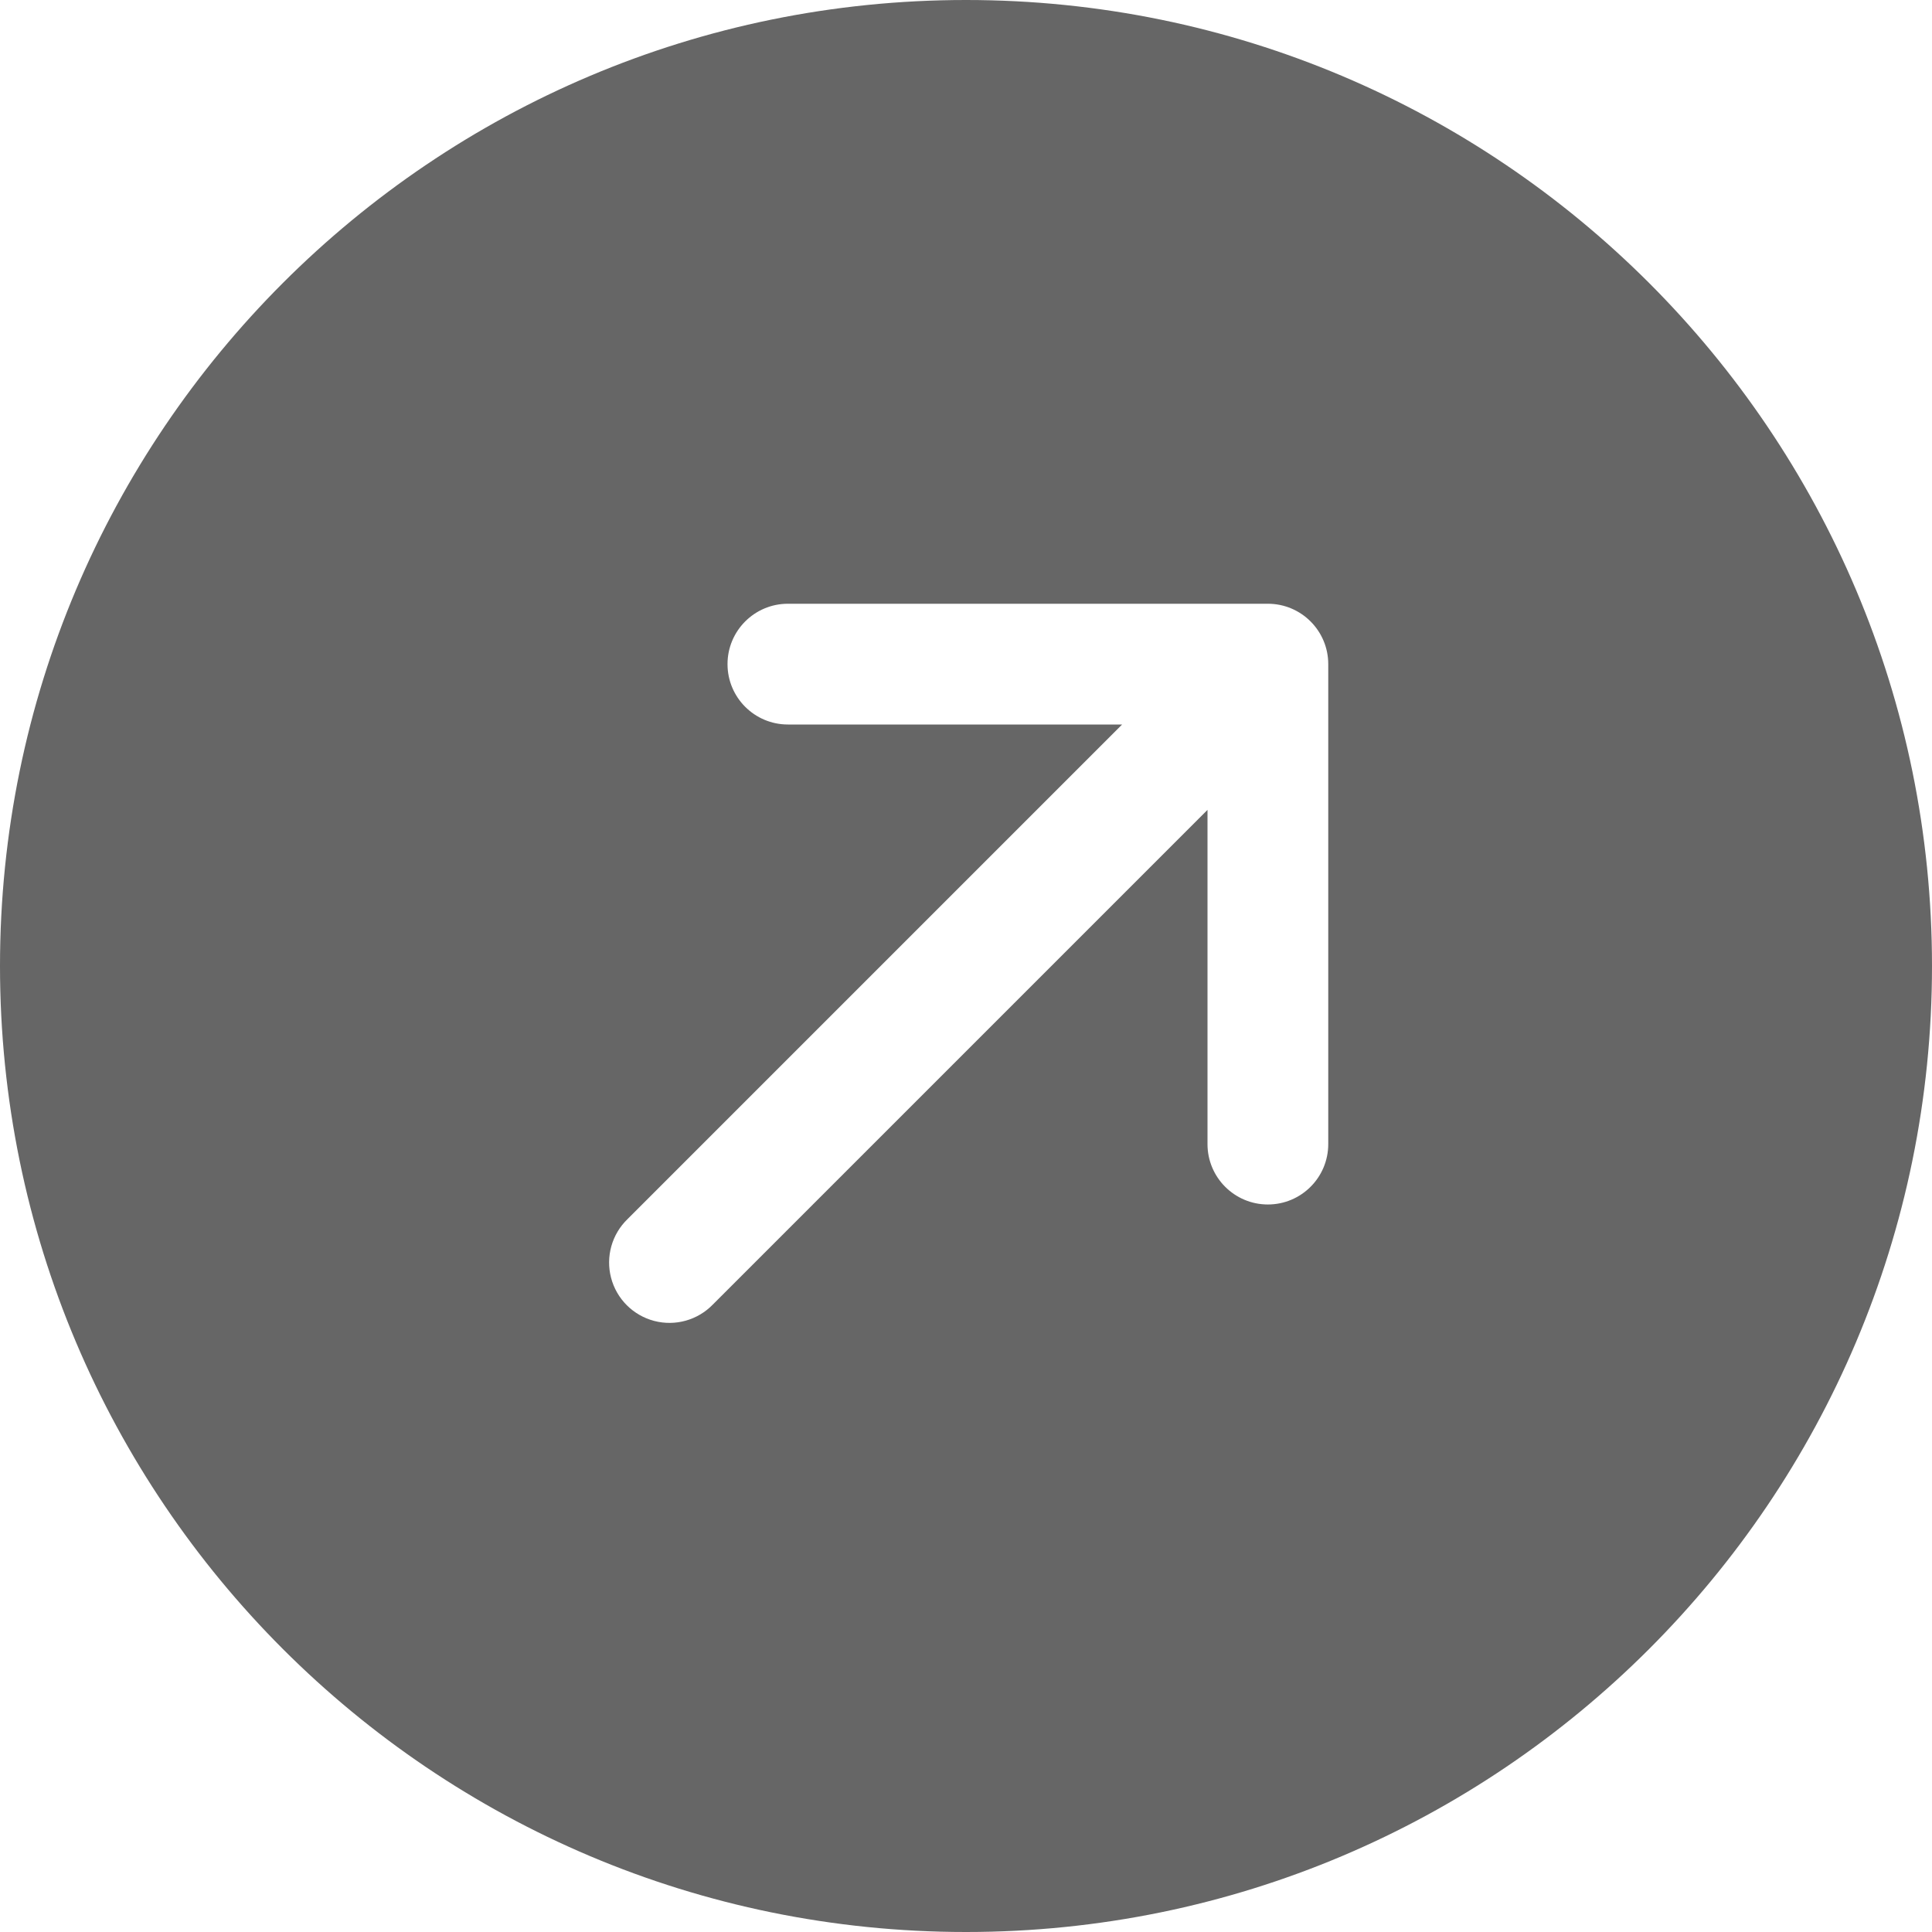
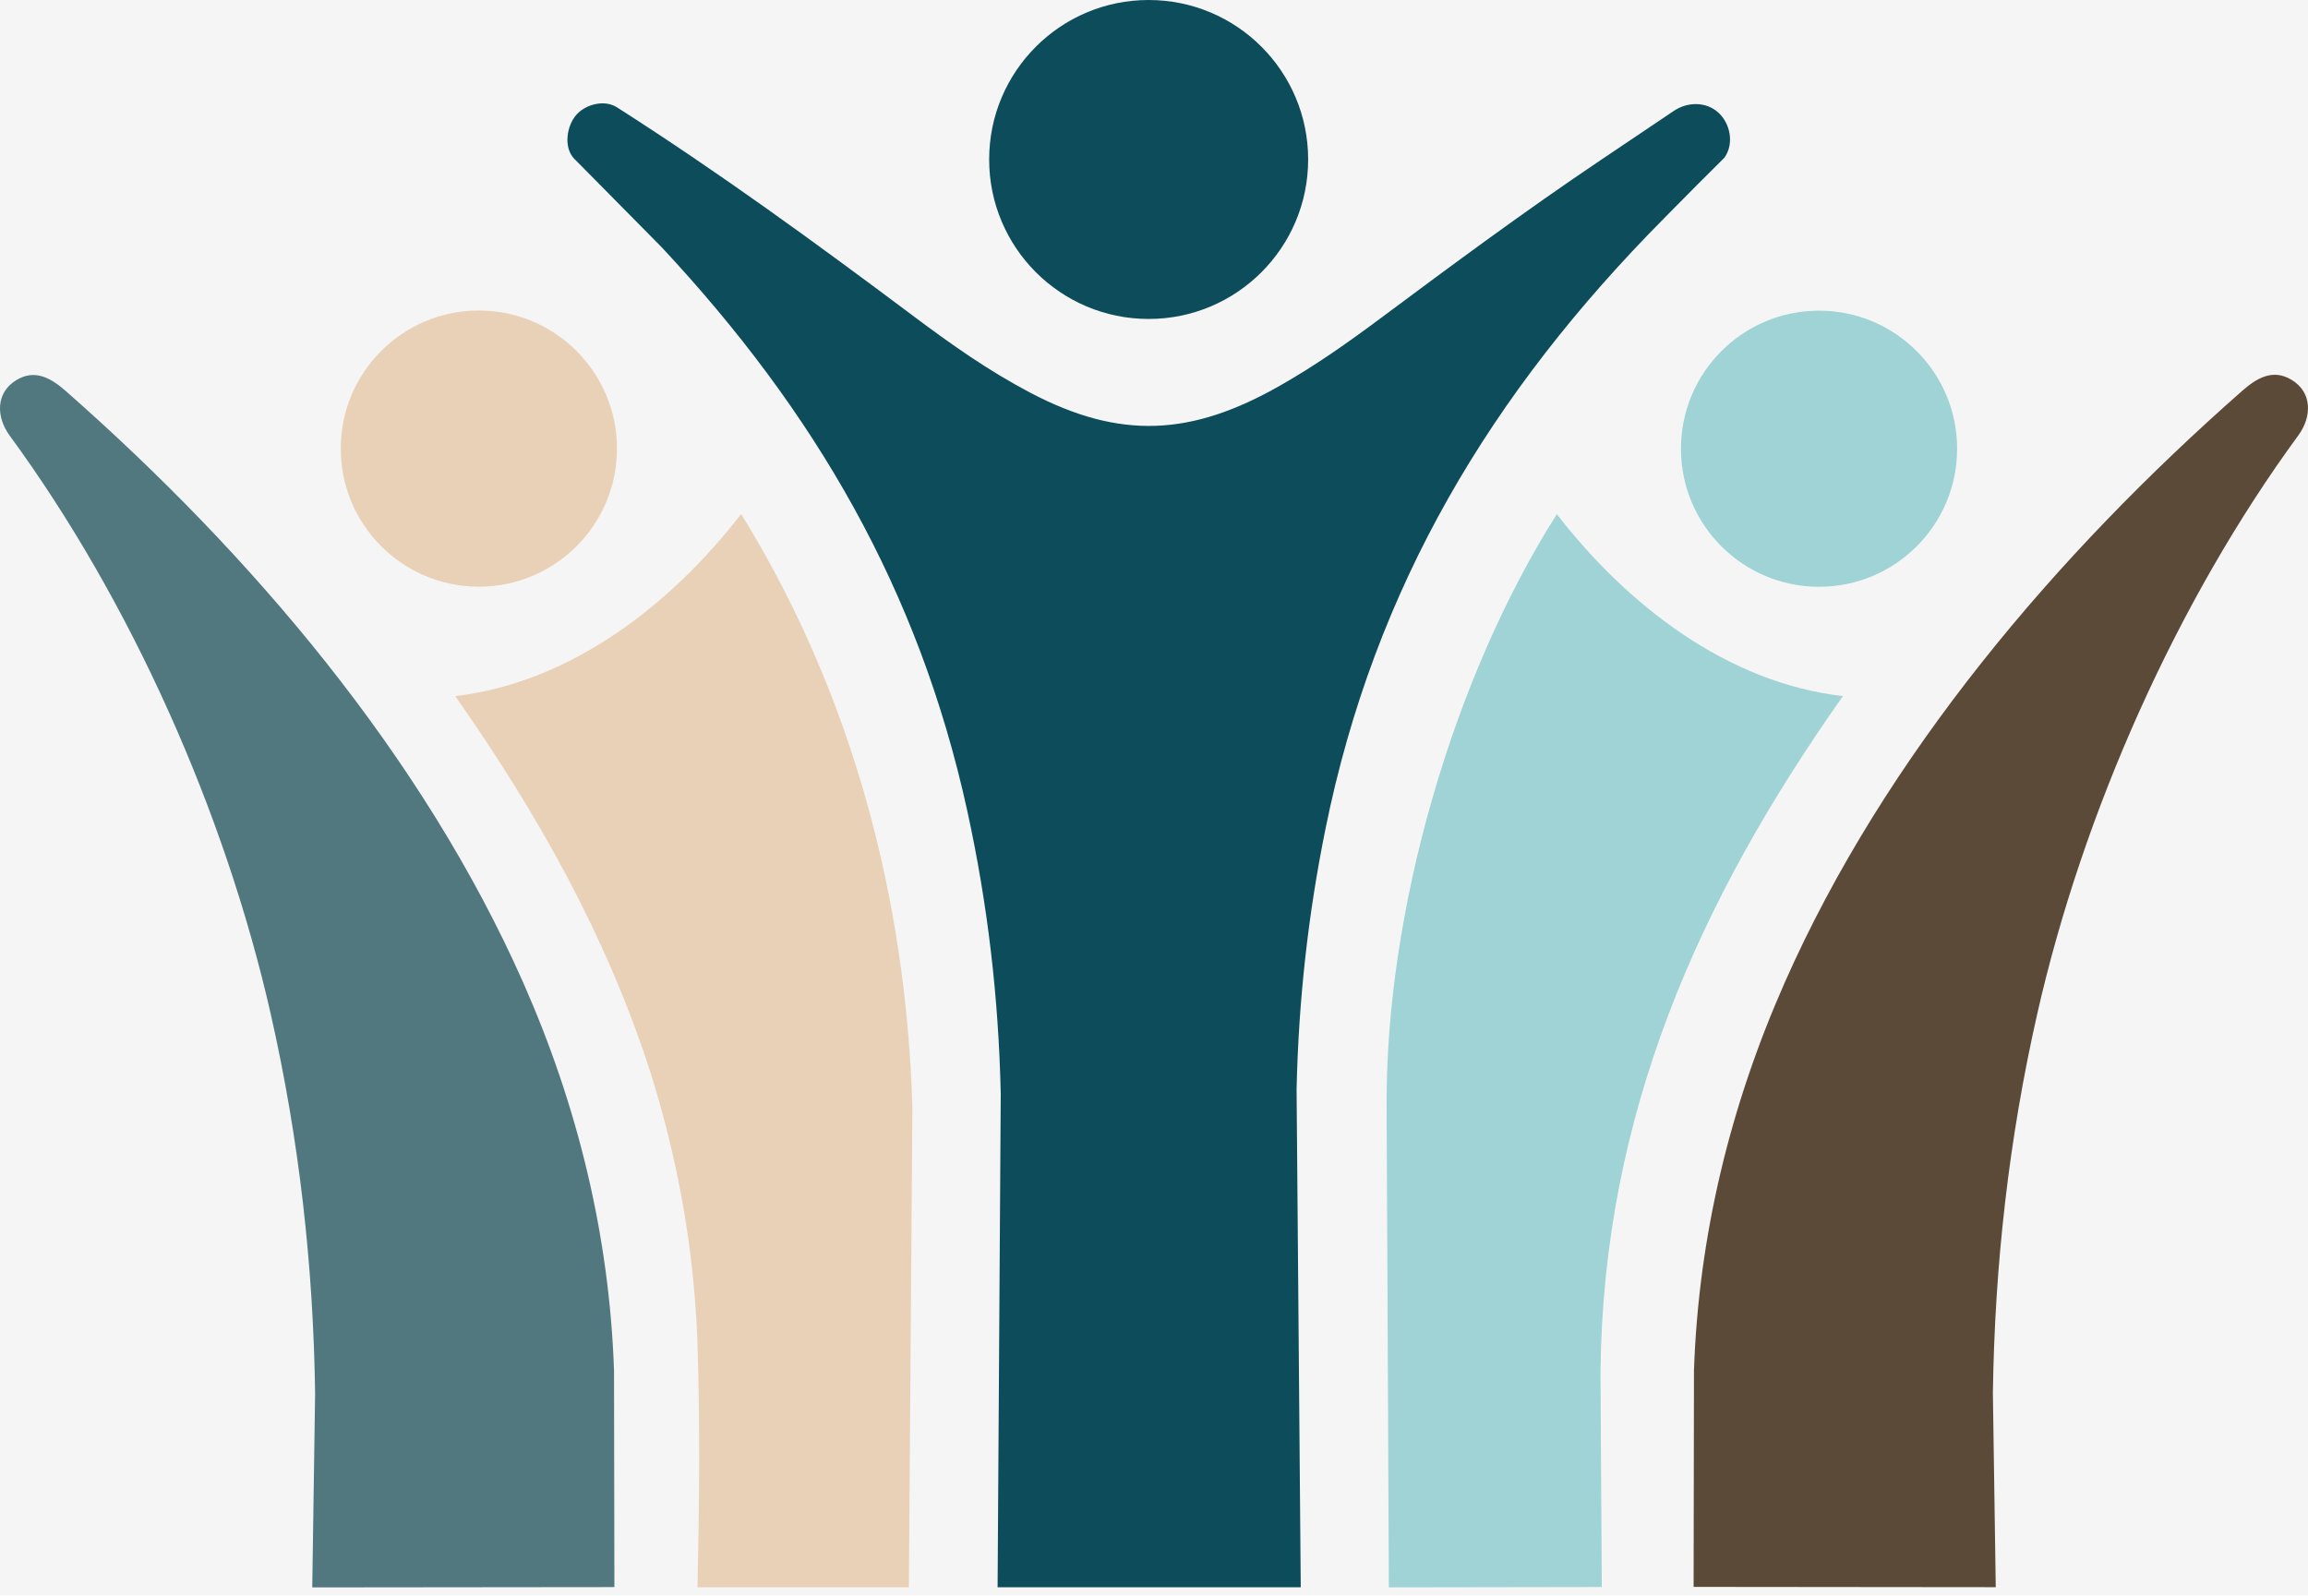
- <svg xmlns="http://www.w3.org/2000/svg" width="16" height="16" fill="#666" viewBox="0 0 16 16">
-   <path d="M0 8a8 8 0 1 0 16 0A8 8 0 0 0 0 8m5.904 2.803a.5.5 0 1 1-.707-.707L9.293 6H6.525a.5.5 0 1 1 0-1H10.5a.5.5 0 0 1 .5.5v3.975a.5.5 0 0 1-1 0V6.707z" />
+ <svg xmlns="http://www.w3.org/2000/svg" width="162" height="112" viewBox="0 0 162 112" fill="none">
+   <rect width="162" height="112" fill="#F5F5F5" />
+   <path d="M116.798 15.33C104.672 27.56 96.489 41.175 93.043 58.154C91.812 64.224 91.147 70.237 91.008 76.463L91.3 111.425H70.022L70.243 76.788C70.094 70.043 69.329 63.485 67.895 56.927C64.493 41.375 57.199 28.883 46.44 17.352L40.311 11.148C39.533 10.361 39.773 8.794 40.483 8.027C41.144 7.314 42.432 6.976 43.306 7.534C50.489 12.122 57.271 17.062 64.088 22.171C66.775 24.184 69.364 26.015 72.317 27.569C78.638 30.893 83.635 30.601 89.816 27.087C92.348 25.649 94.569 24.08 96.914 22.334C102.027 18.525 107.05 14.805 112.339 11.248L117.48 7.789C118.463 7.129 119.747 7.135 120.59 7.885C121.434 8.635 121.748 10.047 121.046 11.062L119.119 12.982L116.796 15.33H116.798Z" fill="#0D4C5A" />
+   <path d="M43.12 111.414L21.917 111.436L22.118 97.815C21.991 88.807 20.995 79.963 19.003 71.183C15.8 57.062 9.211 42.223 0.677 30.577C-0.271 29.282 -0.321 27.569 1.157 26.678C2.464 25.887 3.593 26.549 4.628 27.46C17.624 38.895 29.669 53.031 36.728 68.986C40.551 77.636 42.772 86.741 43.099 96.208L43.125 111.416L43.12 111.414Z" fill="#52787F" />
+   <path d="M118.88 111.399L140.083 111.42L139.882 97.799C140.009 88.792 141.005 79.948 142.997 71.167C146.2 57.047 152.789 42.208 161.323 30.561C162.271 29.267 162.321 27.554 160.843 26.662C159.536 25.871 158.407 26.534 157.372 27.445C144.376 38.88 132.331 53.015 125.272 68.971C121.449 77.621 119.228 86.726 118.901 96.193L118.875 111.401L118.88 111.399Z" fill="#5B4A38" />
+   <path d="M48.948 94.031C48.68 87.471 47.562 81.321 45.618 75.162C42.528 65.649 37.766 57.152 31.951 48.866C40.076 47.92 47.122 42.426 52.023 36.082C59.819 48.722 63.609 63.069 64.042 77.758L63.794 111.427H48.959C49.083 105.591 49.144 99.966 48.948 94.031Z" fill="#E9D1B7" />
+   <path d="M112.339 96.276L112.429 111.409L97.485 111.433L97.328 77.594C97.265 64.043 101.922 47.689 109.275 36.095C114.229 42.493 121.242 47.938 129.358 48.866C119.154 63.317 112.529 78.34 112.339 96.276Z" fill="#9FD3D5" />
+   <path d="M80.625 22.391C86.808 22.391 91.82 17.378 91.82 11.195C91.82 5.012 86.808 0 80.625 0C74.442 0 69.43 5.012 69.43 11.195C69.43 17.378 74.442 22.391 80.625 22.391Z" fill="#0D4C5A" />
+   <path d="M127.68 41.192C133.032 41.192 137.372 36.853 137.372 31.501C137.372 26.148 133.032 21.809 127.68 21.809C122.327 21.809 117.988 26.148 117.988 31.501C117.988 36.853 122.327 41.192 127.68 41.192Z" fill="#9FD3D5" />
+   <path d="M33.612 41.186C38.965 41.186 43.306 36.846 43.306 31.492C43.306 26.138 38.965 21.798 33.612 21.798C28.258 21.798 23.918 26.138 23.918 31.492C23.918 36.846 28.258 41.186 33.612 41.186Z" fill="#E9D1B7" />
</svg>
